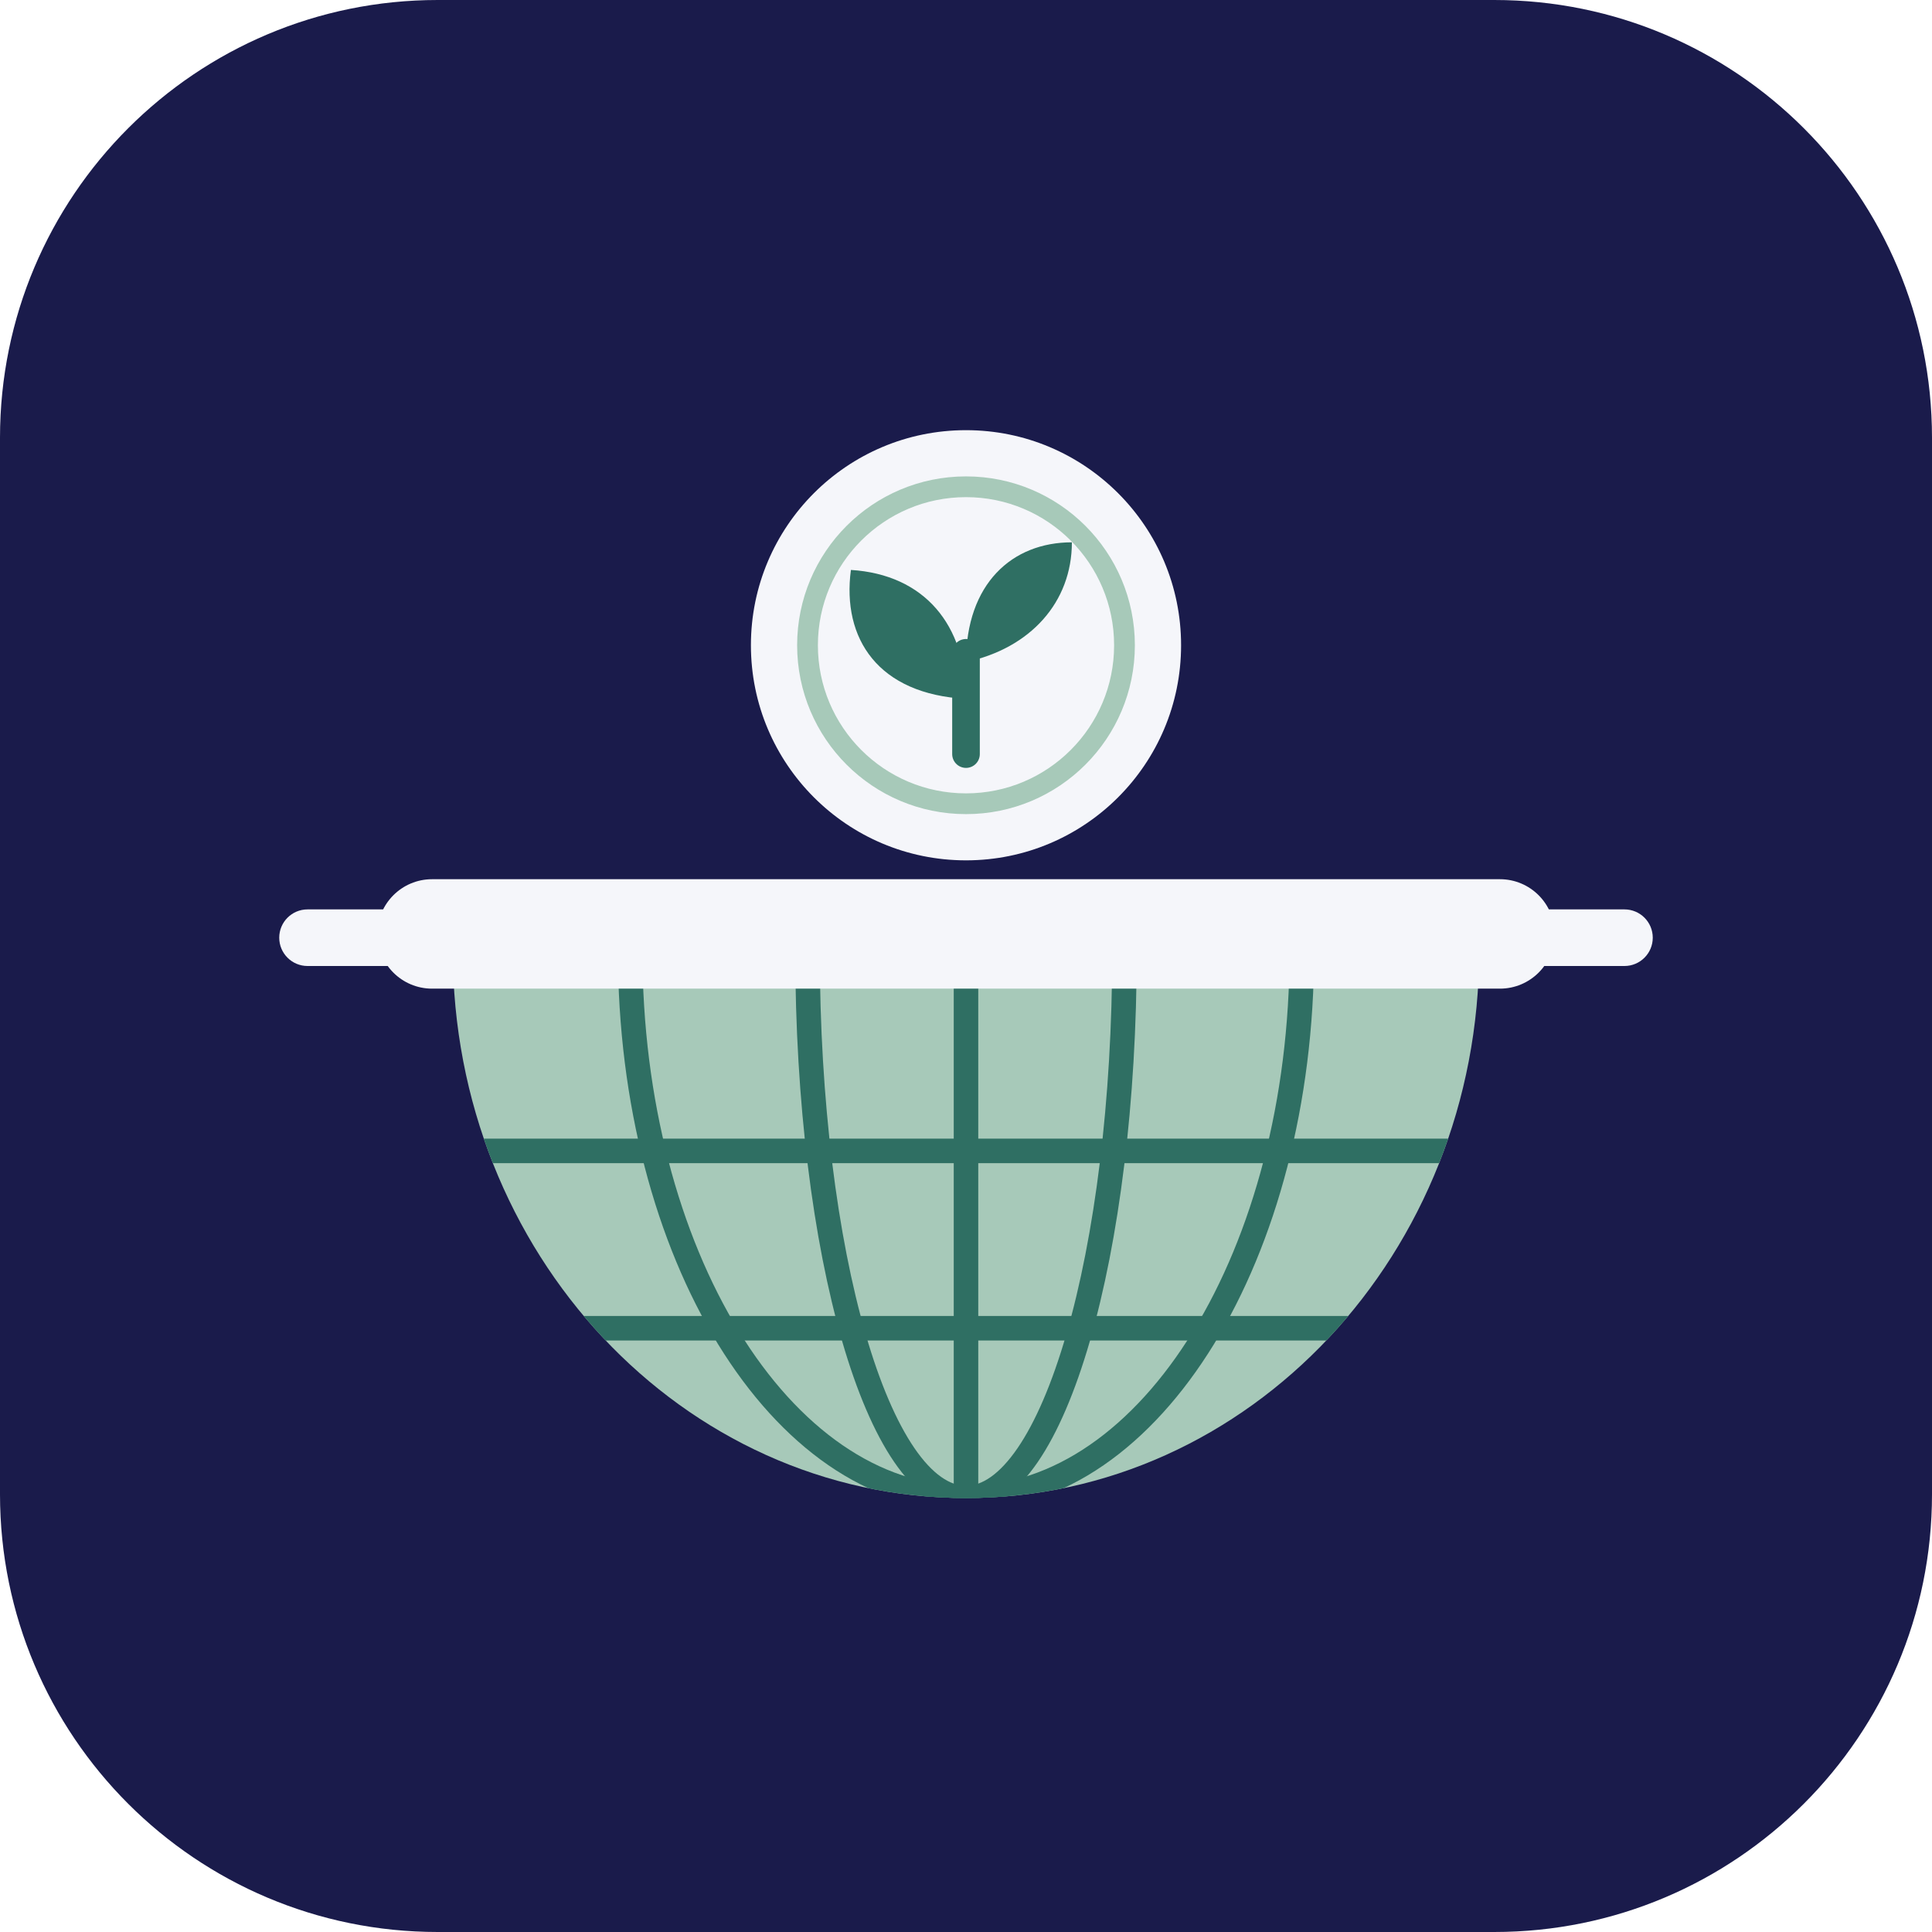
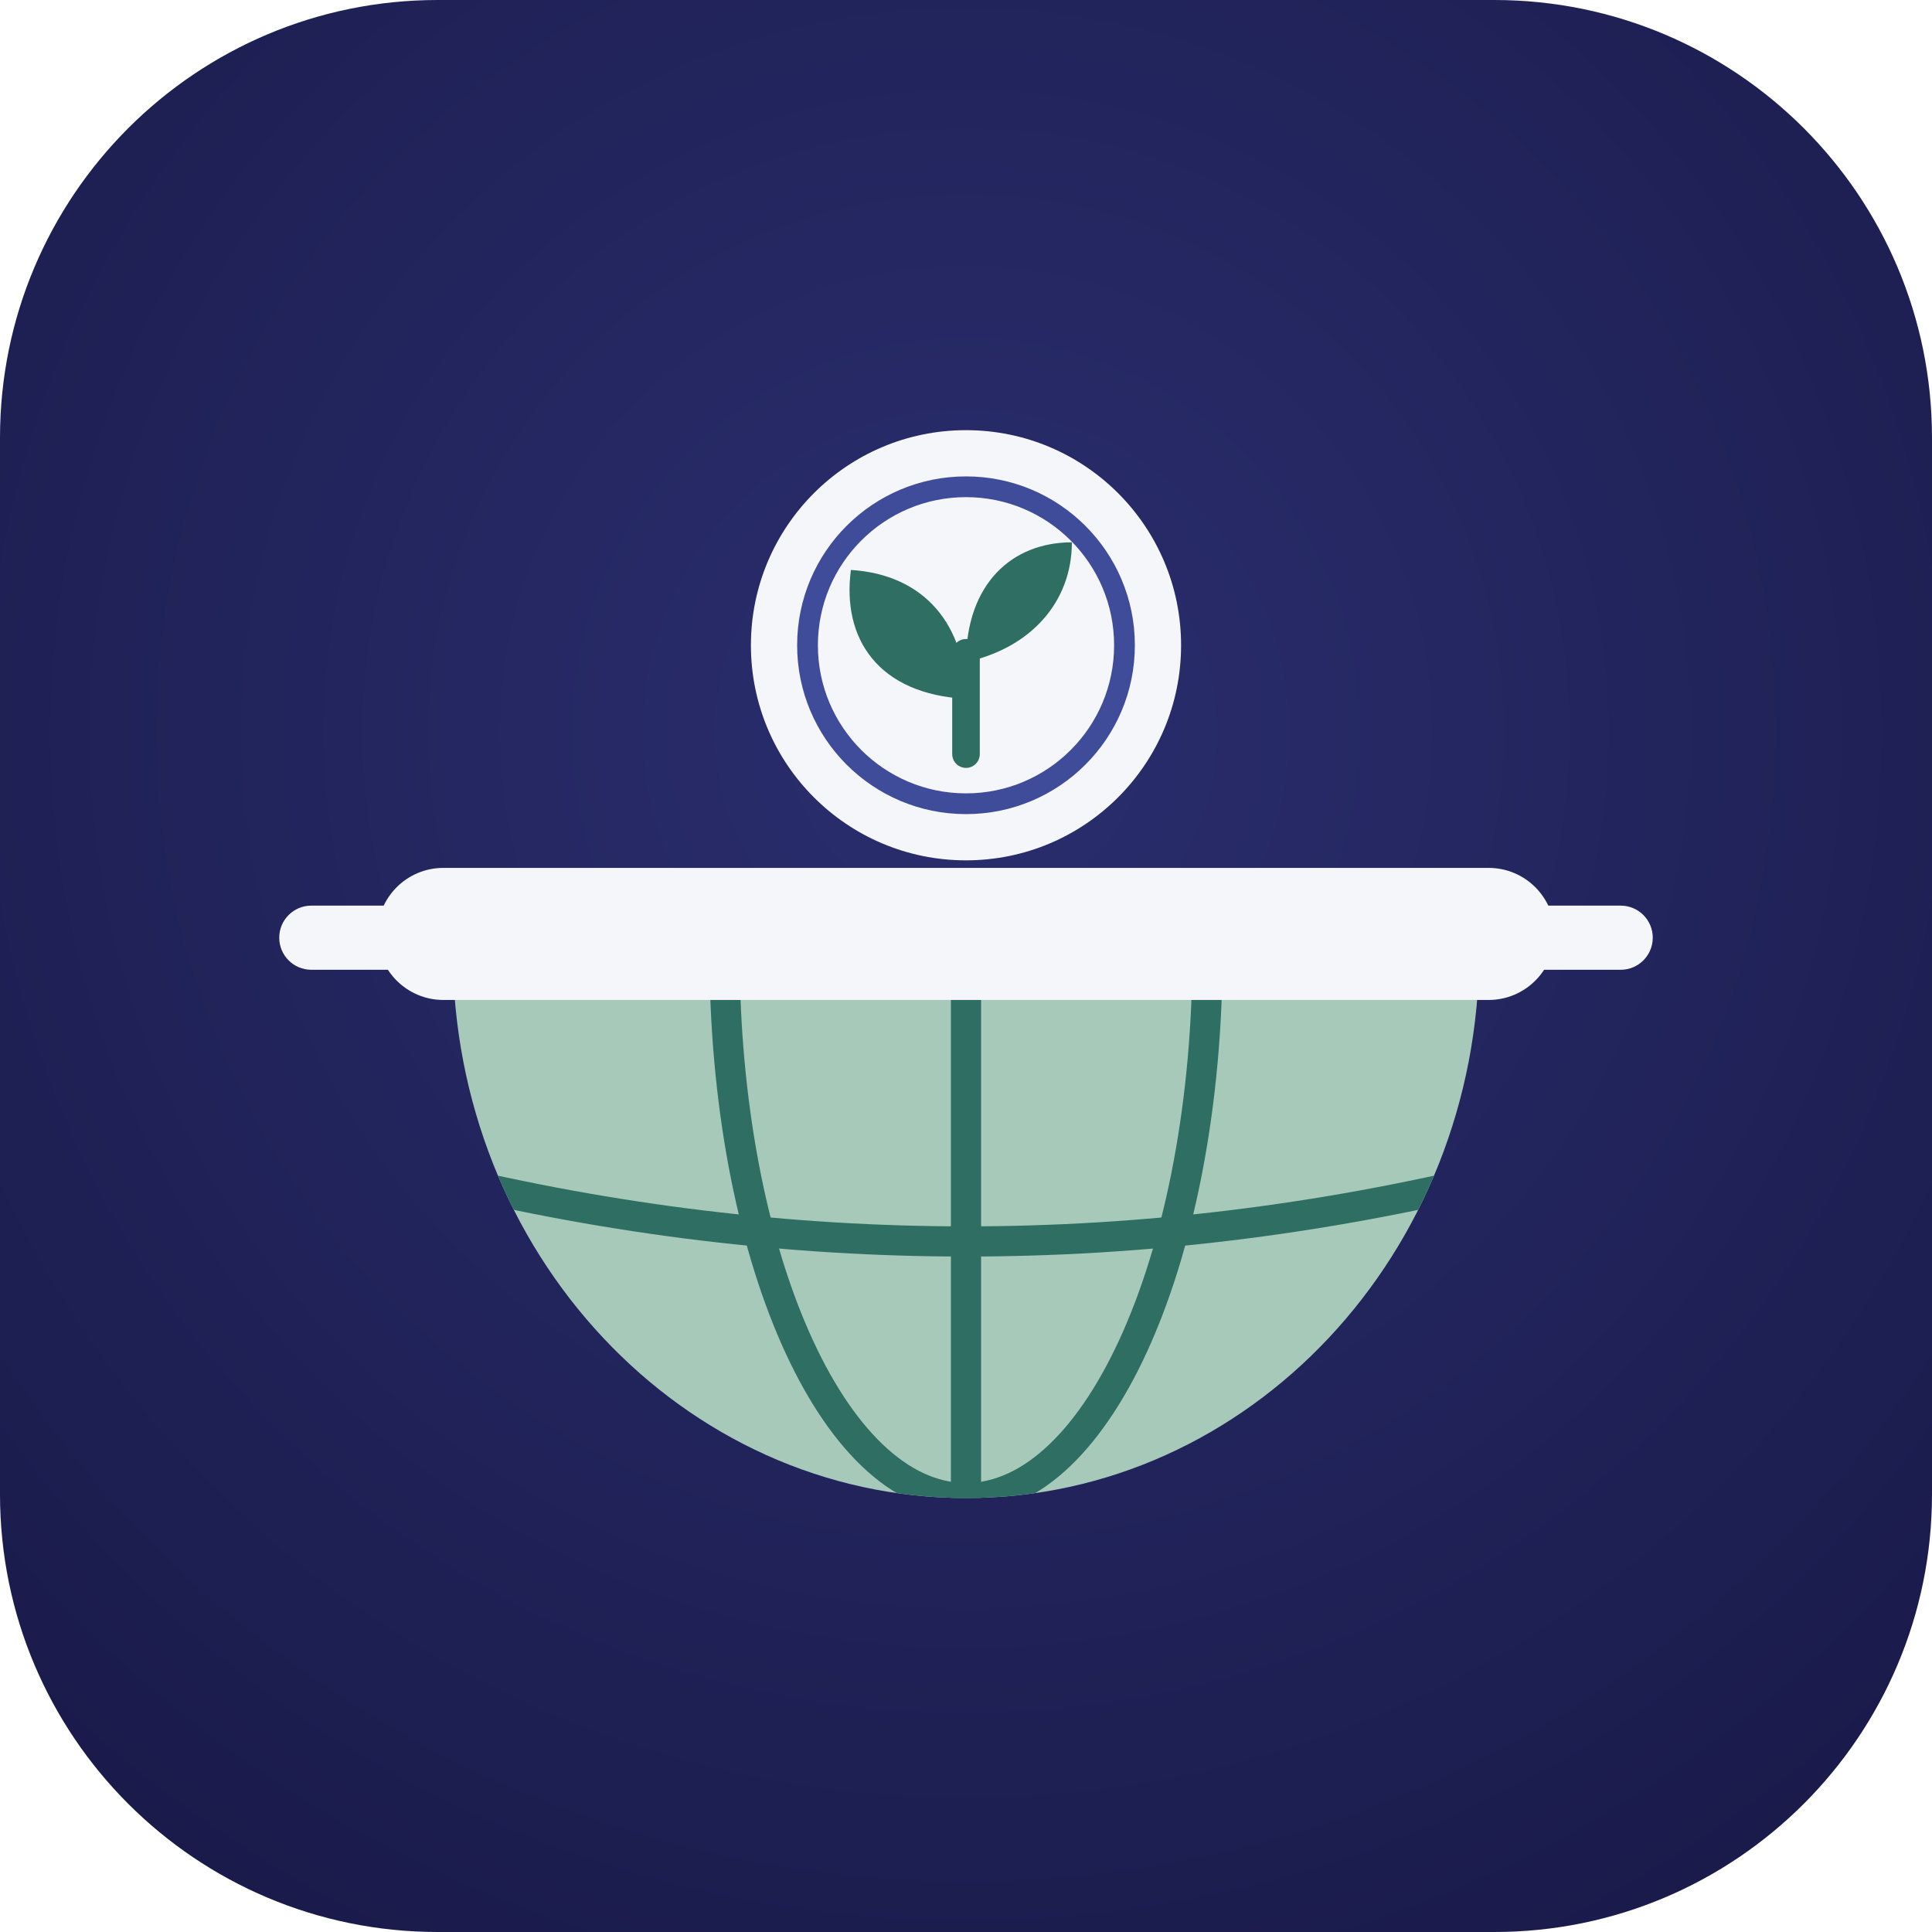
<svg xmlns="http://www.w3.org/2000/svg" width="1024" height="1024" viewBox="0 0 1024 1024">
-   <rect width="1024" height="1024" rx="232" fill="#1A1B4B" />
+   <defs>
+     <radialGradient id="glow" cx="50%" cy="38%" r="70%">
+       <stop offset="0" stop-color="#2A2E6E" />
+       <stop offset="1" stop-color="#1A1B4B" />
+     </radialGradient>
+   </defs>
+   <rect width="1024" height="1024" rx="232" fill="url(#glow)" />
  <g transform="translate(0.0 0.0) scale(1.0)">
    <g transform="translate(0 24)">
      <defs>
        <clipPath id="bowl">
          <path d="M240 480 A272 290 0 0 0 784 480 Z" />
        </clipPath>
      </defs>
      <circle cx="512" cy="318" r="114" fill="#F5F6FA" />
-       <circle cx="512" cy="318" r="84" fill="none" stroke="#A7C9B9" stroke-width="11" />
+       <circle cx="512" cy="318" r="84" fill="none" stroke="#3F4C9A" stroke-width="11" />
      <g transform="translate(512 322) scale(1.22) translate(-512 -292)">
        <path d="M512 336 V292" stroke="#2F6F63" stroke-width="12" stroke-linecap="round" />
        <path d="M512 312 C474 310 458 286 462 256 C494 258 512 280 512 312 Z" fill="#2F6F63" />
        <path d="M512 296 C540 290 558 270 558 244 C532 244 512 262 512 296 Z" fill="#2F6F63" />
      </g>
      <path d="M240 480 A272 290 0 0 0 784 480 Z" fill="#A7C9B9" />
-       <g clip-path="url(#bowl)" fill="none" stroke="#2F6F63" stroke-width="13" stroke-linecap="round">
-         <ellipse cx="512" cy="480" rx="178" ry="290" />
-         <ellipse cx="512" cy="480" rx="84" ry="290" />
+       <g clip-path="url(#bowl)" fill="none" stroke="#2F6F63" stroke-width="16" stroke-linecap="round">
+         <ellipse cx="512" cy="480" rx="128" ry="290" />
        <path d="M512 480 V780" />
-         <path d="M200 586 H824" />
-         <path d="M200 680 H824" />
+         <path d="M232 600 Q512 668 792 600" />
      </g>
-       <rect x="148" y="458" width="728" height="30" rx="15" fill="#F5F6FA" />
-       <rect x="200" y="442" width="624" height="58" rx="29" fill="#F5F6FA" />
+       <rect x="148" y="456" width="728" height="34" rx="17" fill="#F5F6FA" />
+       <rect x="200" y="436" width="624" height="70" rx="35" fill="#F5F6FA" />
    </g>
  </g>
</svg>
